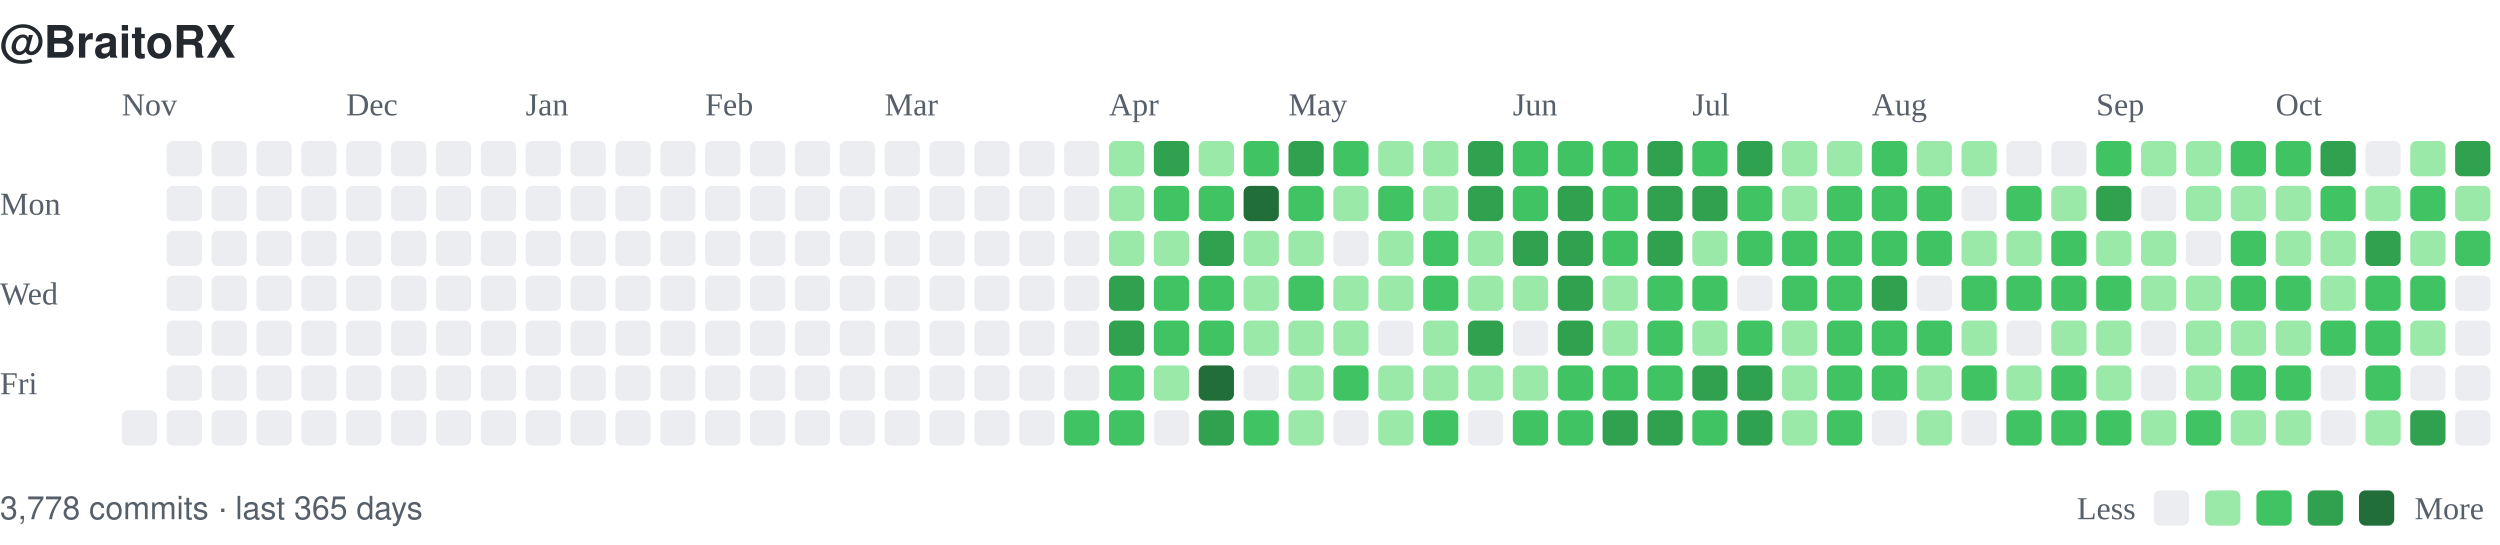
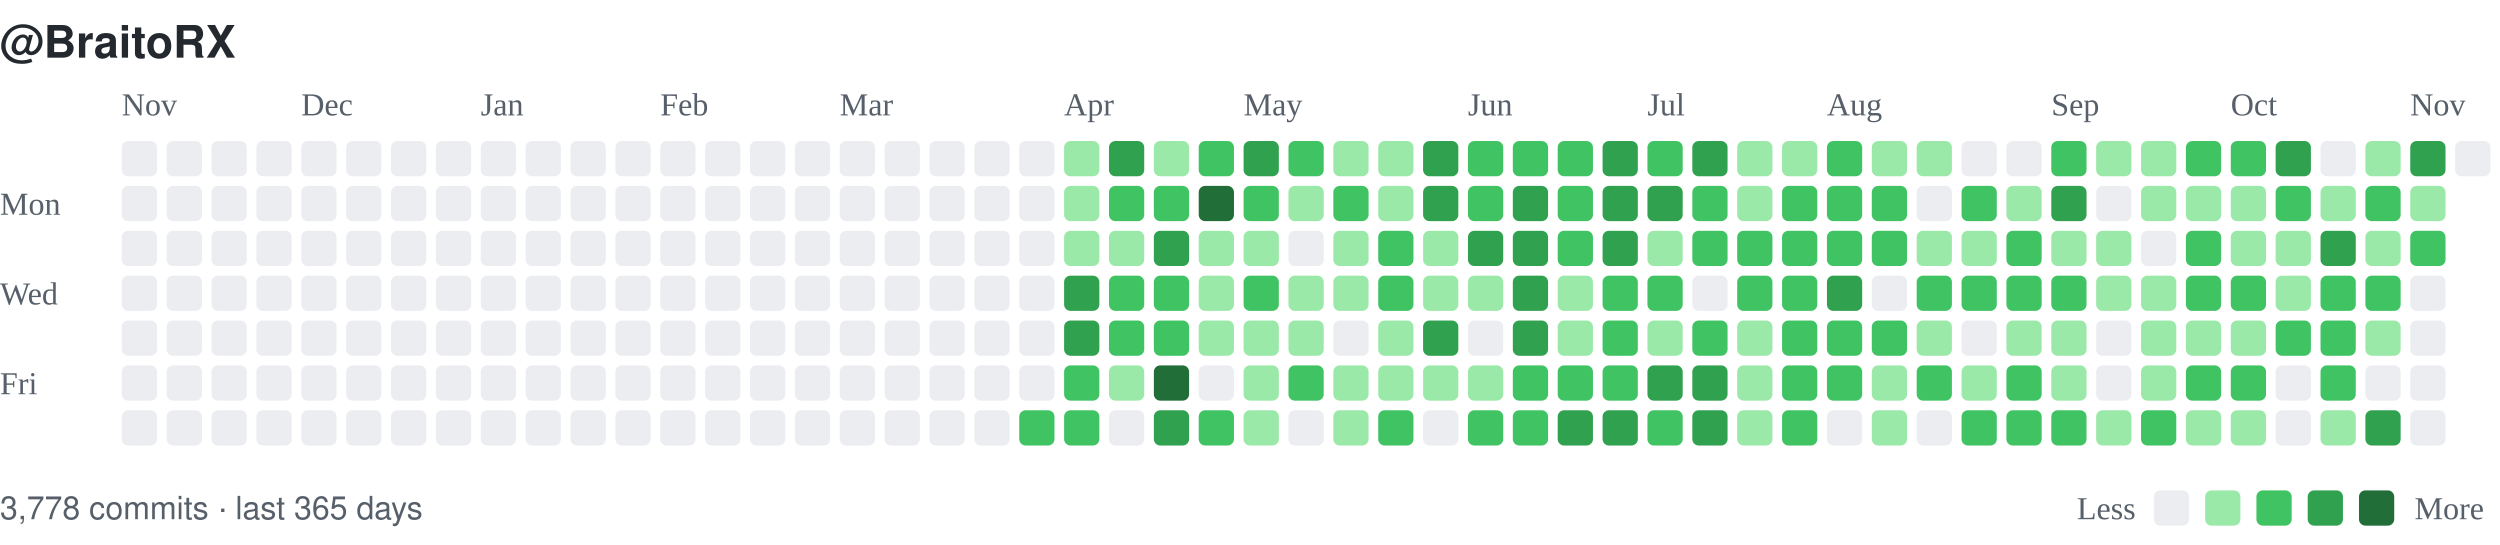
<svg xmlns="http://www.w3.org/2000/svg" width="780" height="170" viewBox="0 0 780 170" role="img">
  <text x="0" y="18" font-size="14" font-weight="600" fill="#24292f" font-family="ui-sans-serif,-apple-system,Segoe UI,Helvetica,Arial,sans-serif">@BraitoRX</text>
  <text x="0" y="67" font-size="10" fill="#57606a">Mon</text>
  <text x="0" y="95" font-size="10" fill="#57606a">Wed</text>
  <text x="0" y="123" font-size="10" fill="#57606a">Fri</text>
  <text x="38" y="36" font-size="10" fill="#57606a">Nov</text>
+   <rect x="38" y="44" width="11" height="11" rx="2" fill="#ebedf0" />
+   <rect x="38" y="58" width="11" height="11" rx="2" fill="#ebedf0" />
+   <rect x="38" y="72" width="11" height="11" rx="2" fill="#ebedf0" />
+   <rect x="38" y="86" width="11" height="11" rx="2" fill="#ebedf0" />
+   <rect x="38" y="100" width="11" height="11" rx="2" fill="#ebedf0" />
+   <rect x="38" y="114" width="11" height="11" rx="2" fill="#ebedf0" />
  <rect x="38" y="128" width="11" height="11" rx="2" fill="#ebedf0" />
  <rect x="52" y="44" width="11" height="11" rx="2" fill="#ebedf0" />
  <rect x="52" y="58" width="11" height="11" rx="2" fill="#ebedf0" />
  <rect x="52" y="72" width="11" height="11" rx="2" fill="#ebedf0" />
  <rect x="52" y="86" width="11" height="11" rx="2" fill="#ebedf0" />
  <rect x="52" y="100" width="11" height="11" rx="2" fill="#ebedf0" />
  <rect x="52" y="114" width="11" height="11" rx="2" fill="#ebedf0" />
  <rect x="52" y="128" width="11" height="11" rx="2" fill="#ebedf0" />
  <rect x="66" y="44" width="11" height="11" rx="2" fill="#ebedf0" />
  <rect x="66" y="58" width="11" height="11" rx="2" fill="#ebedf0" />
  <rect x="66" y="72" width="11" height="11" rx="2" fill="#ebedf0" />
  <rect x="66" y="86" width="11" height="11" rx="2" fill="#ebedf0" />
  <rect x="66" y="100" width="11" height="11" rx="2" fill="#ebedf0" />
  <rect x="66" y="114" width="11" height="11" rx="2" fill="#ebedf0" />
  <rect x="66" y="128" width="11" height="11" rx="2" fill="#ebedf0" />
  <rect x="80" y="44" width="11" height="11" rx="2" fill="#ebedf0" />
  <rect x="80" y="58" width="11" height="11" rx="2" fill="#ebedf0" />
  <rect x="80" y="72" width="11" height="11" rx="2" fill="#ebedf0" />
  <rect x="80" y="86" width="11" height="11" rx="2" fill="#ebedf0" />
  <rect x="80" y="100" width="11" height="11" rx="2" fill="#ebedf0" />
  <rect x="80" y="114" width="11" height="11" rx="2" fill="#ebedf0" />
  <rect x="80" y="128" width="11" height="11" rx="2" fill="#ebedf0" />
+   <text x="94" y="36" font-size="10" fill="#57606a">Dec</text>
  <rect x="94" y="44" width="11" height="11" rx="2" fill="#ebedf0" />
  <rect x="94" y="58" width="11" height="11" rx="2" fill="#ebedf0" />
  <rect x="94" y="72" width="11" height="11" rx="2" fill="#ebedf0" />
  <rect x="94" y="86" width="11" height="11" rx="2" fill="#ebedf0" />
  <rect x="94" y="100" width="11" height="11" rx="2" fill="#ebedf0" />
  <rect x="94" y="114" width="11" height="11" rx="2" fill="#ebedf0" />
  <rect x="94" y="128" width="11" height="11" rx="2" fill="#ebedf0" />
-   <text x="108" y="36" font-size="10" fill="#57606a">Dec</text>
  <rect x="108" y="44" width="11" height="11" rx="2" fill="#ebedf0" />
  <rect x="108" y="58" width="11" height="11" rx="2" fill="#ebedf0" />
  <rect x="108" y="72" width="11" height="11" rx="2" fill="#ebedf0" />
  <rect x="108" y="86" width="11" height="11" rx="2" fill="#ebedf0" />
  <rect x="108" y="100" width="11" height="11" rx="2" fill="#ebedf0" />
  <rect x="108" y="114" width="11" height="11" rx="2" fill="#ebedf0" />
  <rect x="108" y="128" width="11" height="11" rx="2" fill="#ebedf0" />
  <rect x="122" y="44" width="11" height="11" rx="2" fill="#ebedf0" />
  <rect x="122" y="58" width="11" height="11" rx="2" fill="#ebedf0" />
  <rect x="122" y="72" width="11" height="11" rx="2" fill="#ebedf0" />
  <rect x="122" y="86" width="11" height="11" rx="2" fill="#ebedf0" />
  <rect x="122" y="100" width="11" height="11" rx="2" fill="#ebedf0" />
  <rect x="122" y="114" width="11" height="11" rx="2" fill="#ebedf0" />
  <rect x="122" y="128" width="11" height="11" rx="2" fill="#ebedf0" />
  <rect x="136" y="44" width="11" height="11" rx="2" fill="#ebedf0" />
  <rect x="136" y="58" width="11" height="11" rx="2" fill="#ebedf0" />
  <rect x="136" y="72" width="11" height="11" rx="2" fill="#ebedf0" />
  <rect x="136" y="86" width="11" height="11" rx="2" fill="#ebedf0" />
  <rect x="136" y="100" width="11" height="11" rx="2" fill="#ebedf0" />
  <rect x="136" y="114" width="11" height="11" rx="2" fill="#ebedf0" />
  <rect x="136" y="128" width="11" height="11" rx="2" fill="#ebedf0" />
+   <text x="150" y="36" font-size="10" fill="#57606a">Jan</text>
  <rect x="150" y="44" width="11" height="11" rx="2" fill="#ebedf0" />
  <rect x="150" y="58" width="11" height="11" rx="2" fill="#ebedf0" />
  <rect x="150" y="72" width="11" height="11" rx="2" fill="#ebedf0" />
  <rect x="150" y="86" width="11" height="11" rx="2" fill="#ebedf0" />
  <rect x="150" y="100" width="11" height="11" rx="2" fill="#ebedf0" />
  <rect x="150" y="114" width="11" height="11" rx="2" fill="#ebedf0" />
  <rect x="150" y="128" width="11" height="11" rx="2" fill="#ebedf0" />
-   <text x="164" y="36" font-size="10" fill="#57606a">Jan</text>
  <rect x="164" y="44" width="11" height="11" rx="2" fill="#ebedf0" />
  <rect x="164" y="58" width="11" height="11" rx="2" fill="#ebedf0" />
  <rect x="164" y="72" width="11" height="11" rx="2" fill="#ebedf0" />
  <rect x="164" y="86" width="11" height="11" rx="2" fill="#ebedf0" />
  <rect x="164" y="100" width="11" height="11" rx="2" fill="#ebedf0" />
  <rect x="164" y="114" width="11" height="11" rx="2" fill="#ebedf0" />
  <rect x="164" y="128" width="11" height="11" rx="2" fill="#ebedf0" />
  <rect x="178" y="44" width="11" height="11" rx="2" fill="#ebedf0" />
  <rect x="178" y="58" width="11" height="11" rx="2" fill="#ebedf0" />
  <rect x="178" y="72" width="11" height="11" rx="2" fill="#ebedf0" />
  <rect x="178" y="86" width="11" height="11" rx="2" fill="#ebedf0" />
  <rect x="178" y="100" width="11" height="11" rx="2" fill="#ebedf0" />
  <rect x="178" y="114" width="11" height="11" rx="2" fill="#ebedf0" />
  <rect x="178" y="128" width="11" height="11" rx="2" fill="#ebedf0" />
  <rect x="192" y="44" width="11" height="11" rx="2" fill="#ebedf0" />
  <rect x="192" y="58" width="11" height="11" rx="2" fill="#ebedf0" />
  <rect x="192" y="72" width="11" height="11" rx="2" fill="#ebedf0" />
  <rect x="192" y="86" width="11" height="11" rx="2" fill="#ebedf0" />
  <rect x="192" y="100" width="11" height="11" rx="2" fill="#ebedf0" />
  <rect x="192" y="114" width="11" height="11" rx="2" fill="#ebedf0" />
  <rect x="192" y="128" width="11" height="11" rx="2" fill="#ebedf0" />
+   <text x="206" y="36" font-size="10" fill="#57606a">Feb</text>
  <rect x="206" y="44" width="11" height="11" rx="2" fill="#ebedf0" />
  <rect x="206" y="58" width="11" height="11" rx="2" fill="#ebedf0" />
  <rect x="206" y="72" width="11" height="11" rx="2" fill="#ebedf0" />
  <rect x="206" y="86" width="11" height="11" rx="2" fill="#ebedf0" />
  <rect x="206" y="100" width="11" height="11" rx="2" fill="#ebedf0" />
  <rect x="206" y="114" width="11" height="11" rx="2" fill="#ebedf0" />
  <rect x="206" y="128" width="11" height="11" rx="2" fill="#ebedf0" />
-   <text x="220" y="36" font-size="10" fill="#57606a">Feb</text>
  <rect x="220" y="44" width="11" height="11" rx="2" fill="#ebedf0" />
  <rect x="220" y="58" width="11" height="11" rx="2" fill="#ebedf0" />
  <rect x="220" y="72" width="11" height="11" rx="2" fill="#ebedf0" />
  <rect x="220" y="86" width="11" height="11" rx="2" fill="#ebedf0" />
  <rect x="220" y="100" width="11" height="11" rx="2" fill="#ebedf0" />
  <rect x="220" y="114" width="11" height="11" rx="2" fill="#ebedf0" />
  <rect x="220" y="128" width="11" height="11" rx="2" fill="#ebedf0" />
  <rect x="234" y="44" width="11" height="11" rx="2" fill="#ebedf0" />
  <rect x="234" y="58" width="11" height="11" rx="2" fill="#ebedf0" />
  <rect x="234" y="72" width="11" height="11" rx="2" fill="#ebedf0" />
  <rect x="234" y="86" width="11" height="11" rx="2" fill="#ebedf0" />
  <rect x="234" y="100" width="11" height="11" rx="2" fill="#ebedf0" />
  <rect x="234" y="114" width="11" height="11" rx="2" fill="#ebedf0" />
  <rect x="234" y="128" width="11" height="11" rx="2" fill="#ebedf0" />
  <rect x="248" y="44" width="11" height="11" rx="2" fill="#ebedf0" />
  <rect x="248" y="58" width="11" height="11" rx="2" fill="#ebedf0" />
  <rect x="248" y="72" width="11" height="11" rx="2" fill="#ebedf0" />
  <rect x="248" y="86" width="11" height="11" rx="2" fill="#ebedf0" />
  <rect x="248" y="100" width="11" height="11" rx="2" fill="#ebedf0" />
  <rect x="248" y="114" width="11" height="11" rx="2" fill="#ebedf0" />
  <rect x="248" y="128" width="11" height="11" rx="2" fill="#ebedf0" />
+   <text x="262" y="36" font-size="10" fill="#57606a">Mar</text>
  <rect x="262" y="44" width="11" height="11" rx="2" fill="#ebedf0" />
  <rect x="262" y="58" width="11" height="11" rx="2" fill="#ebedf0" />
  <rect x="262" y="72" width="11" height="11" rx="2" fill="#ebedf0" />
  <rect x="262" y="86" width="11" height="11" rx="2" fill="#ebedf0" />
  <rect x="262" y="100" width="11" height="11" rx="2" fill="#ebedf0" />
  <rect x="262" y="114" width="11" height="11" rx="2" fill="#ebedf0" />
  <rect x="262" y="128" width="11" height="11" rx="2" fill="#ebedf0" />
-   <text x="276" y="36" font-size="10" fill="#57606a">Mar</text>
  <rect x="276" y="44" width="11" height="11" rx="2" fill="#ebedf0" />
  <rect x="276" y="58" width="11" height="11" rx="2" fill="#ebedf0" />
  <rect x="276" y="72" width="11" height="11" rx="2" fill="#ebedf0" />
  <rect x="276" y="86" width="11" height="11" rx="2" fill="#ebedf0" />
  <rect x="276" y="100" width="11" height="11" rx="2" fill="#ebedf0" />
  <rect x="276" y="114" width="11" height="11" rx="2" fill="#ebedf0" />
  <rect x="276" y="128" width="11" height="11" rx="2" fill="#ebedf0" />
  <rect x="290" y="44" width="11" height="11" rx="2" fill="#ebedf0" />
  <rect x="290" y="58" width="11" height="11" rx="2" fill="#ebedf0" />
  <rect x="290" y="72" width="11" height="11" rx="2" fill="#ebedf0" />
  <rect x="290" y="86" width="11" height="11" rx="2" fill="#ebedf0" />
  <rect x="290" y="100" width="11" height="11" rx="2" fill="#ebedf0" />
  <rect x="290" y="114" width="11" height="11" rx="2" fill="#ebedf0" />
  <rect x="290" y="128" width="11" height="11" rx="2" fill="#ebedf0" />
  <rect x="304" y="44" width="11" height="11" rx="2" fill="#ebedf0" />
  <rect x="304" y="58" width="11" height="11" rx="2" fill="#ebedf0" />
  <rect x="304" y="72" width="11" height="11" rx="2" fill="#ebedf0" />
  <rect x="304" y="86" width="11" height="11" rx="2" fill="#ebedf0" />
  <rect x="304" y="100" width="11" height="11" rx="2" fill="#ebedf0" />
  <rect x="304" y="114" width="11" height="11" rx="2" fill="#ebedf0" />
  <rect x="304" y="128" width="11" height="11" rx="2" fill="#ebedf0" />
  <rect x="318" y="44" width="11" height="11" rx="2" fill="#ebedf0" />
  <rect x="318" y="58" width="11" height="11" rx="2" fill="#ebedf0" />
  <rect x="318" y="72" width="11" height="11" rx="2" fill="#ebedf0" />
  <rect x="318" y="86" width="11" height="11" rx="2" fill="#ebedf0" />
  <rect x="318" y="100" width="11" height="11" rx="2" fill="#ebedf0" />
  <rect x="318" y="114" width="11" height="11" rx="2" fill="#ebedf0" />
-   <rect x="318" y="128" width="11" height="11" rx="2" fill="#ebedf0" />
-   <rect x="332" y="44" width="11" height="11" rx="2" fill="#ebedf0" />
-   <rect x="332" y="58" width="11" height="11" rx="2" fill="#ebedf0" />
-   <rect x="332" y="72" width="11" height="11" rx="2" fill="#ebedf0" />
-   <rect x="332" y="86" width="11" height="11" rx="2" fill="#ebedf0" />
-   <rect x="332" y="100" width="11" height="11" rx="2" fill="#ebedf0" />
-   <rect x="332" y="114" width="11" height="11" rx="2" fill="#ebedf0" />
+   <rect x="318" y="128" width="11" height="11" rx="2" fill="#40c463" />
+   <text x="332" y="36" font-size="10" fill="#57606a">Apr</text>
+   <rect x="332" y="44" width="11" height="11" rx="2" fill="#9be9a8" />
+   <rect x="332" y="58" width="11" height="11" rx="2" fill="#9be9a8" />
+   <rect x="332" y="72" width="11" height="11" rx="2" fill="#9be9a8" />
+   <rect x="332" y="86" width="11" height="11" rx="2" fill="#30a14e" />
+   <rect x="332" y="100" width="11" height="11" rx="2" fill="#30a14e" />
+   <rect x="332" y="114" width="11" height="11" rx="2" fill="#40c463" />
  <rect x="332" y="128" width="11" height="11" rx="2" fill="#40c463" />
-   <text x="346" y="36" font-size="10" fill="#57606a">Apr</text>
-   <rect x="346" y="44" width="11" height="11" rx="2" fill="#9be9a8" />
-   <rect x="346" y="58" width="11" height="11" rx="2" fill="#9be9a8" />
+   <rect x="346" y="44" width="11" height="11" rx="2" fill="#30a14e" />
+   <rect x="346" y="58" width="11" height="11" rx="2" fill="#40c463" />
  <rect x="346" y="72" width="11" height="11" rx="2" fill="#9be9a8" />
-   <rect x="346" y="86" width="11" height="11" rx="2" fill="#30a14e" />
-   <rect x="346" y="100" width="11" height="11" rx="2" fill="#30a14e" />
-   <rect x="346" y="114" width="11" height="11" rx="2" fill="#40c463" />
-   <rect x="346" y="128" width="11" height="11" rx="2" fill="#40c463" />
-   <rect x="360" y="44" width="11" height="11" rx="2" fill="#30a14e" />
+   <rect x="346" y="86" width="11" height="11" rx="2" fill="#40c463" />
+   <rect x="346" y="100" width="11" height="11" rx="2" fill="#40c463" />
+   <rect x="346" y="114" width="11" height="11" rx="2" fill="#9be9a8" />
+   <rect x="346" y="128" width="11" height="11" rx="2" fill="#ebedf0" />
+   <rect x="360" y="44" width="11" height="11" rx="2" fill="#9be9a8" />
  <rect x="360" y="58" width="11" height="11" rx="2" fill="#40c463" />
-   <rect x="360" y="72" width="11" height="11" rx="2" fill="#9be9a8" />
+   <rect x="360" y="72" width="11" height="11" rx="2" fill="#30a14e" />
  <rect x="360" y="86" width="11" height="11" rx="2" fill="#40c463" />
  <rect x="360" y="100" width="11" height="11" rx="2" fill="#40c463" />
-   <rect x="360" y="114" width="11" height="11" rx="2" fill="#9be9a8" />
-   <rect x="360" y="128" width="11" height="11" rx="2" fill="#ebedf0" />
-   <rect x="374" y="44" width="11" height="11" rx="2" fill="#9be9a8" />
-   <rect x="374" y="58" width="11" height="11" rx="2" fill="#40c463" />
-   <rect x="374" y="72" width="11" height="11" rx="2" fill="#30a14e" />
-   <rect x="374" y="86" width="11" height="11" rx="2" fill="#40c463" />
-   <rect x="374" y="100" width="11" height="11" rx="2" fill="#40c463" />
-   <rect x="374" y="114" width="11" height="11" rx="2" fill="#216e39" />
-   <rect x="374" y="128" width="11" height="11" rx="2" fill="#30a14e" />
-   <rect x="388" y="44" width="11" height="11" rx="2" fill="#40c463" />
-   <rect x="388" y="58" width="11" height="11" rx="2" fill="#216e39" />
+   <rect x="360" y="114" width="11" height="11" rx="2" fill="#216e39" />
+   <rect x="360" y="128" width="11" height="11" rx="2" fill="#30a14e" />
+   <rect x="374" y="44" width="11" height="11" rx="2" fill="#40c463" />
+   <rect x="374" y="58" width="11" height="11" rx="2" fill="#216e39" />
+   <rect x="374" y="72" width="11" height="11" rx="2" fill="#9be9a8" />
+   <rect x="374" y="86" width="11" height="11" rx="2" fill="#9be9a8" />
+   <rect x="374" y="100" width="11" height="11" rx="2" fill="#9be9a8" />
+   <rect x="374" y="114" width="11" height="11" rx="2" fill="#ebedf0" />
+   <rect x="374" y="128" width="11" height="11" rx="2" fill="#40c463" />
+   <text x="388" y="36" font-size="10" fill="#57606a">May</text>
+   <rect x="388" y="44" width="11" height="11" rx="2" fill="#30a14e" />
+   <rect x="388" y="58" width="11" height="11" rx="2" fill="#40c463" />
  <rect x="388" y="72" width="11" height="11" rx="2" fill="#9be9a8" />
-   <rect x="388" y="86" width="11" height="11" rx="2" fill="#9be9a8" />
+   <rect x="388" y="86" width="11" height="11" rx="2" fill="#40c463" />
  <rect x="388" y="100" width="11" height="11" rx="2" fill="#9be9a8" />
-   <rect x="388" y="114" width="11" height="11" rx="2" fill="#ebedf0" />
-   <rect x="388" y="128" width="11" height="11" rx="2" fill="#40c463" />
-   <text x="402" y="36" font-size="10" fill="#57606a">May</text>
-   <rect x="402" y="44" width="11" height="11" rx="2" fill="#30a14e" />
-   <rect x="402" y="58" width="11" height="11" rx="2" fill="#40c463" />
-   <rect x="402" y="72" width="11" height="11" rx="2" fill="#9be9a8" />
-   <rect x="402" y="86" width="11" height="11" rx="2" fill="#40c463" />
+   <rect x="388" y="114" width="11" height="11" rx="2" fill="#9be9a8" />
+   <rect x="388" y="128" width="11" height="11" rx="2" fill="#9be9a8" />
+   <rect x="402" y="44" width="11" height="11" rx="2" fill="#40c463" />
+   <rect x="402" y="58" width="11" height="11" rx="2" fill="#9be9a8" />
+   <rect x="402" y="72" width="11" height="11" rx="2" fill="#ebedf0" />
+   <rect x="402" y="86" width="11" height="11" rx="2" fill="#9be9a8" />
  <rect x="402" y="100" width="11" height="11" rx="2" fill="#9be9a8" />
-   <rect x="402" y="114" width="11" height="11" rx="2" fill="#9be9a8" />
-   <rect x="402" y="128" width="11" height="11" rx="2" fill="#9be9a8" />
-   <rect x="416" y="44" width="11" height="11" rx="2" fill="#40c463" />
-   <rect x="416" y="58" width="11" height="11" rx="2" fill="#9be9a8" />
-   <rect x="416" y="72" width="11" height="11" rx="2" fill="#ebedf0" />
+   <rect x="402" y="114" width="11" height="11" rx="2" fill="#40c463" />
+   <rect x="402" y="128" width="11" height="11" rx="2" fill="#ebedf0" />
+   <rect x="416" y="44" width="11" height="11" rx="2" fill="#9be9a8" />
+   <rect x="416" y="58" width="11" height="11" rx="2" fill="#40c463" />
+   <rect x="416" y="72" width="11" height="11" rx="2" fill="#9be9a8" />
  <rect x="416" y="86" width="11" height="11" rx="2" fill="#9be9a8" />
-   <rect x="416" y="100" width="11" height="11" rx="2" fill="#9be9a8" />
-   <rect x="416" y="114" width="11" height="11" rx="2" fill="#40c463" />
-   <rect x="416" y="128" width="11" height="11" rx="2" fill="#ebedf0" />
+   <rect x="416" y="100" width="11" height="11" rx="2" fill="#ebedf0" />
+   <rect x="416" y="114" width="11" height="11" rx="2" fill="#9be9a8" />
+   <rect x="416" y="128" width="11" height="11" rx="2" fill="#9be9a8" />
  <rect x="430" y="44" width="11" height="11" rx="2" fill="#9be9a8" />
-   <rect x="430" y="58" width="11" height="11" rx="2" fill="#40c463" />
-   <rect x="430" y="72" width="11" height="11" rx="2" fill="#9be9a8" />
-   <rect x="430" y="86" width="11" height="11" rx="2" fill="#9be9a8" />
-   <rect x="430" y="100" width="11" height="11" rx="2" fill="#ebedf0" />
+   <rect x="430" y="58" width="11" height="11" rx="2" fill="#9be9a8" />
+   <rect x="430" y="72" width="11" height="11" rx="2" fill="#40c463" />
+   <rect x="430" y="86" width="11" height="11" rx="2" fill="#40c463" />
+   <rect x="430" y="100" width="11" height="11" rx="2" fill="#9be9a8" />
  <rect x="430" y="114" width="11" height="11" rx="2" fill="#9be9a8" />
-   <rect x="430" y="128" width="11" height="11" rx="2" fill="#9be9a8" />
-   <rect x="444" y="44" width="11" height="11" rx="2" fill="#9be9a8" />
-   <rect x="444" y="58" width="11" height="11" rx="2" fill="#9be9a8" />
-   <rect x="444" y="72" width="11" height="11" rx="2" fill="#40c463" />
-   <rect x="444" y="86" width="11" height="11" rx="2" fill="#40c463" />
-   <rect x="444" y="100" width="11" height="11" rx="2" fill="#9be9a8" />
+   <rect x="430" y="128" width="11" height="11" rx="2" fill="#40c463" />
+   <rect x="444" y="44" width="11" height="11" rx="2" fill="#30a14e" />
+   <rect x="444" y="58" width="11" height="11" rx="2" fill="#30a14e" />
+   <rect x="444" y="72" width="11" height="11" rx="2" fill="#9be9a8" />
+   <rect x="444" y="86" width="11" height="11" rx="2" fill="#9be9a8" />
+   <rect x="444" y="100" width="11" height="11" rx="2" fill="#30a14e" />
  <rect x="444" y="114" width="11" height="11" rx="2" fill="#9be9a8" />
-   <rect x="444" y="128" width="11" height="11" rx="2" fill="#40c463" />
-   <rect x="458" y="44" width="11" height="11" rx="2" fill="#30a14e" />
-   <rect x="458" y="58" width="11" height="11" rx="2" fill="#30a14e" />
-   <rect x="458" y="72" width="11" height="11" rx="2" fill="#9be9a8" />
+   <rect x="444" y="128" width="11" height="11" rx="2" fill="#ebedf0" />
+   <text x="458" y="36" font-size="10" fill="#57606a">Jun</text>
+   <rect x="458" y="44" width="11" height="11" rx="2" fill="#40c463" />
+   <rect x="458" y="58" width="11" height="11" rx="2" fill="#40c463" />
+   <rect x="458" y="72" width="11" height="11" rx="2" fill="#30a14e" />
  <rect x="458" y="86" width="11" height="11" rx="2" fill="#9be9a8" />
-   <rect x="458" y="100" width="11" height="11" rx="2" fill="#30a14e" />
+   <rect x="458" y="100" width="11" height="11" rx="2" fill="#ebedf0" />
  <rect x="458" y="114" width="11" height="11" rx="2" fill="#9be9a8" />
-   <rect x="458" y="128" width="11" height="11" rx="2" fill="#ebedf0" />
-   <text x="472" y="36" font-size="10" fill="#57606a">Jun</text>
+   <rect x="458" y="128" width="11" height="11" rx="2" fill="#40c463" />
  <rect x="472" y="44" width="11" height="11" rx="2" fill="#40c463" />
-   <rect x="472" y="58" width="11" height="11" rx="2" fill="#40c463" />
+   <rect x="472" y="58" width="11" height="11" rx="2" fill="#30a14e" />
  <rect x="472" y="72" width="11" height="11" rx="2" fill="#30a14e" />
-   <rect x="472" y="86" width="11" height="11" rx="2" fill="#9be9a8" />
-   <rect x="472" y="100" width="11" height="11" rx="2" fill="#ebedf0" />
-   <rect x="472" y="114" width="11" height="11" rx="2" fill="#9be9a8" />
+   <rect x="472" y="86" width="11" height="11" rx="2" fill="#30a14e" />
+   <rect x="472" y="100" width="11" height="11" rx="2" fill="#30a14e" />
+   <rect x="472" y="114" width="11" height="11" rx="2" fill="#40c463" />
  <rect x="472" y="128" width="11" height="11" rx="2" fill="#40c463" />
  <rect x="486" y="44" width="11" height="11" rx="2" fill="#40c463" />
-   <rect x="486" y="58" width="11" height="11" rx="2" fill="#30a14e" />
-   <rect x="486" y="72" width="11" height="11" rx="2" fill="#30a14e" />
-   <rect x="486" y="86" width="11" height="11" rx="2" fill="#30a14e" />
-   <rect x="486" y="100" width="11" height="11" rx="2" fill="#30a14e" />
+   <rect x="486" y="58" width="11" height="11" rx="2" fill="#40c463" />
+   <rect x="486" y="72" width="11" height="11" rx="2" fill="#40c463" />
+   <rect x="486" y="86" width="11" height="11" rx="2" fill="#9be9a8" />
+   <rect x="486" y="100" width="11" height="11" rx="2" fill="#9be9a8" />
  <rect x="486" y="114" width="11" height="11" rx="2" fill="#40c463" />
-   <rect x="486" y="128" width="11" height="11" rx="2" fill="#40c463" />
-   <rect x="500" y="44" width="11" height="11" rx="2" fill="#40c463" />
-   <rect x="500" y="58" width="11" height="11" rx="2" fill="#40c463" />
-   <rect x="500" y="72" width="11" height="11" rx="2" fill="#40c463" />
-   <rect x="500" y="86" width="11" height="11" rx="2" fill="#9be9a8" />
-   <rect x="500" y="100" width="11" height="11" rx="2" fill="#9be9a8" />
+   <rect x="486" y="128" width="11" height="11" rx="2" fill="#30a14e" />
+   <rect x="500" y="44" width="11" height="11" rx="2" fill="#30a14e" />
+   <rect x="500" y="58" width="11" height="11" rx="2" fill="#30a14e" />
+   <rect x="500" y="72" width="11" height="11" rx="2" fill="#30a14e" />
+   <rect x="500" y="86" width="11" height="11" rx="2" fill="#40c463" />
+   <rect x="500" y="100" width="11" height="11" rx="2" fill="#40c463" />
  <rect x="500" y="114" width="11" height="11" rx="2" fill="#40c463" />
  <rect x="500" y="128" width="11" height="11" rx="2" fill="#30a14e" />
-   <rect x="514" y="44" width="11" height="11" rx="2" fill="#30a14e" />
+   <text x="514" y="36" font-size="10" fill="#57606a">Jul</text>
+   <rect x="514" y="44" width="11" height="11" rx="2" fill="#40c463" />
  <rect x="514" y="58" width="11" height="11" rx="2" fill="#30a14e" />
-   <rect x="514" y="72" width="11" height="11" rx="2" fill="#30a14e" />
+   <rect x="514" y="72" width="11" height="11" rx="2" fill="#9be9a8" />
  <rect x="514" y="86" width="11" height="11" rx="2" fill="#40c463" />
-   <rect x="514" y="100" width="11" height="11" rx="2" fill="#40c463" />
-   <rect x="514" y="114" width="11" height="11" rx="2" fill="#40c463" />
-   <rect x="514" y="128" width="11" height="11" rx="2" fill="#30a14e" />
-   <text x="528" y="36" font-size="10" fill="#57606a">Jul</text>
-   <rect x="528" y="44" width="11" height="11" rx="2" fill="#40c463" />
-   <rect x="528" y="58" width="11" height="11" rx="2" fill="#30a14e" />
-   <rect x="528" y="72" width="11" height="11" rx="2" fill="#9be9a8" />
-   <rect x="528" y="86" width="11" height="11" rx="2" fill="#40c463" />
-   <rect x="528" y="100" width="11" height="11" rx="2" fill="#9be9a8" />
+   <rect x="514" y="100" width="11" height="11" rx="2" fill="#9be9a8" />
+   <rect x="514" y="114" width="11" height="11" rx="2" fill="#30a14e" />
+   <rect x="514" y="128" width="11" height="11" rx="2" fill="#40c463" />
+   <rect x="528" y="44" width="11" height="11" rx="2" fill="#30a14e" />
+   <rect x="528" y="58" width="11" height="11" rx="2" fill="#40c463" />
+   <rect x="528" y="72" width="11" height="11" rx="2" fill="#40c463" />
+   <rect x="528" y="86" width="11" height="11" rx="2" fill="#ebedf0" />
+   <rect x="528" y="100" width="11" height="11" rx="2" fill="#40c463" />
  <rect x="528" y="114" width="11" height="11" rx="2" fill="#30a14e" />
-   <rect x="528" y="128" width="11" height="11" rx="2" fill="#40c463" />
-   <rect x="542" y="44" width="11" height="11" rx="2" fill="#30a14e" />
-   <rect x="542" y="58" width="11" height="11" rx="2" fill="#40c463" />
+   <rect x="528" y="128" width="11" height="11" rx="2" fill="#30a14e" />
+   <rect x="542" y="44" width="11" height="11" rx="2" fill="#9be9a8" />
+   <rect x="542" y="58" width="11" height="11" rx="2" fill="#9be9a8" />
  <rect x="542" y="72" width="11" height="11" rx="2" fill="#40c463" />
-   <rect x="542" y="86" width="11" height="11" rx="2" fill="#ebedf0" />
-   <rect x="542" y="100" width="11" height="11" rx="2" fill="#40c463" />
-   <rect x="542" y="114" width="11" height="11" rx="2" fill="#30a14e" />
-   <rect x="542" y="128" width="11" height="11" rx="2" fill="#30a14e" />
+   <rect x="542" y="86" width="11" height="11" rx="2" fill="#40c463" />
+   <rect x="542" y="100" width="11" height="11" rx="2" fill="#9be9a8" />
+   <rect x="542" y="114" width="11" height="11" rx="2" fill="#9be9a8" />
+   <rect x="542" y="128" width="11" height="11" rx="2" fill="#9be9a8" />
  <rect x="556" y="44" width="11" height="11" rx="2" fill="#9be9a8" />
-   <rect x="556" y="58" width="11" height="11" rx="2" fill="#9be9a8" />
+   <rect x="556" y="58" width="11" height="11" rx="2" fill="#40c463" />
  <rect x="556" y="72" width="11" height="11" rx="2" fill="#40c463" />
  <rect x="556" y="86" width="11" height="11" rx="2" fill="#40c463" />
-   <rect x="556" y="100" width="11" height="11" rx="2" fill="#9be9a8" />
-   <rect x="556" y="114" width="11" height="11" rx="2" fill="#9be9a8" />
-   <rect x="556" y="128" width="11" height="11" rx="2" fill="#9be9a8" />
-   <rect x="570" y="44" width="11" height="11" rx="2" fill="#9be9a8" />
+   <rect x="556" y="100" width="11" height="11" rx="2" fill="#40c463" />
+   <rect x="556" y="114" width="11" height="11" rx="2" fill="#40c463" />
+   <rect x="556" y="128" width="11" height="11" rx="2" fill="#40c463" />
+   <text x="570" y="36" font-size="10" fill="#57606a">Aug</text>
+   <rect x="570" y="44" width="11" height="11" rx="2" fill="#40c463" />
  <rect x="570" y="58" width="11" height="11" rx="2" fill="#40c463" />
  <rect x="570" y="72" width="11" height="11" rx="2" fill="#40c463" />
-   <rect x="570" y="86" width="11" height="11" rx="2" fill="#40c463" />
+   <rect x="570" y="86" width="11" height="11" rx="2" fill="#30a14e" />
  <rect x="570" y="100" width="11" height="11" rx="2" fill="#40c463" />
  <rect x="570" y="114" width="11" height="11" rx="2" fill="#40c463" />
-   <rect x="570" y="128" width="11" height="11" rx="2" fill="#40c463" />
-   <text x="584" y="36" font-size="10" fill="#57606a">Aug</text>
-   <rect x="584" y="44" width="11" height="11" rx="2" fill="#40c463" />
+   <rect x="570" y="128" width="11" height="11" rx="2" fill="#ebedf0" />
+   <rect x="584" y="44" width="11" height="11" rx="2" fill="#9be9a8" />
  <rect x="584" y="58" width="11" height="11" rx="2" fill="#40c463" />
  <rect x="584" y="72" width="11" height="11" rx="2" fill="#40c463" />
-   <rect x="584" y="86" width="11" height="11" rx="2" fill="#30a14e" />
+   <rect x="584" y="86" width="11" height="11" rx="2" fill="#ebedf0" />
  <rect x="584" y="100" width="11" height="11" rx="2" fill="#40c463" />
-   <rect x="584" y="114" width="11" height="11" rx="2" fill="#40c463" />
-   <rect x="584" y="128" width="11" height="11" rx="2" fill="#ebedf0" />
+   <rect x="584" y="114" width="11" height="11" rx="2" fill="#9be9a8" />
+   <rect x="584" y="128" width="11" height="11" rx="2" fill="#9be9a8" />
  <rect x="598" y="44" width="11" height="11" rx="2" fill="#9be9a8" />
-   <rect x="598" y="58" width="11" height="11" rx="2" fill="#40c463" />
-   <rect x="598" y="72" width="11" height="11" rx="2" fill="#40c463" />
-   <rect x="598" y="86" width="11" height="11" rx="2" fill="#ebedf0" />
-   <rect x="598" y="100" width="11" height="11" rx="2" fill="#40c463" />
-   <rect x="598" y="114" width="11" height="11" rx="2" fill="#9be9a8" />
-   <rect x="598" y="128" width="11" height="11" rx="2" fill="#9be9a8" />
-   <rect x="612" y="44" width="11" height="11" rx="2" fill="#9be9a8" />
-   <rect x="612" y="58" width="11" height="11" rx="2" fill="#ebedf0" />
+   <rect x="598" y="58" width="11" height="11" rx="2" fill="#ebedf0" />
+   <rect x="598" y="72" width="11" height="11" rx="2" fill="#9be9a8" />
+   <rect x="598" y="86" width="11" height="11" rx="2" fill="#40c463" />
+   <rect x="598" y="100" width="11" height="11" rx="2" fill="#9be9a8" />
+   <rect x="598" y="114" width="11" height="11" rx="2" fill="#40c463" />
+   <rect x="598" y="128" width="11" height="11" rx="2" fill="#ebedf0" />
+   <rect x="612" y="44" width="11" height="11" rx="2" fill="#ebedf0" />
+   <rect x="612" y="58" width="11" height="11" rx="2" fill="#40c463" />
  <rect x="612" y="72" width="11" height="11" rx="2" fill="#9be9a8" />
  <rect x="612" y="86" width="11" height="11" rx="2" fill="#40c463" />
-   <rect x="612" y="100" width="11" height="11" rx="2" fill="#9be9a8" />
-   <rect x="612" y="114" width="11" height="11" rx="2" fill="#40c463" />
-   <rect x="612" y="128" width="11" height="11" rx="2" fill="#ebedf0" />
+   <rect x="612" y="100" width="11" height="11" rx="2" fill="#ebedf0" />
+   <rect x="612" y="114" width="11" height="11" rx="2" fill="#9be9a8" />
+   <rect x="612" y="128" width="11" height="11" rx="2" fill="#40c463" />
  <rect x="626" y="44" width="11" height="11" rx="2" fill="#ebedf0" />
-   <rect x="626" y="58" width="11" height="11" rx="2" fill="#40c463" />
-   <rect x="626" y="72" width="11" height="11" rx="2" fill="#9be9a8" />
+   <rect x="626" y="58" width="11" height="11" rx="2" fill="#9be9a8" />
+   <rect x="626" y="72" width="11" height="11" rx="2" fill="#40c463" />
  <rect x="626" y="86" width="11" height="11" rx="2" fill="#40c463" />
-   <rect x="626" y="100" width="11" height="11" rx="2" fill="#ebedf0" />
-   <rect x="626" y="114" width="11" height="11" rx="2" fill="#9be9a8" />
+   <rect x="626" y="100" width="11" height="11" rx="2" fill="#9be9a8" />
+   <rect x="626" y="114" width="11" height="11" rx="2" fill="#40c463" />
  <rect x="626" y="128" width="11" height="11" rx="2" fill="#40c463" />
-   <rect x="640" y="44" width="11" height="11" rx="2" fill="#ebedf0" />
-   <rect x="640" y="58" width="11" height="11" rx="2" fill="#9be9a8" />
-   <rect x="640" y="72" width="11" height="11" rx="2" fill="#40c463" />
+   <text x="640" y="36" font-size="10" fill="#57606a">Sep</text>
+   <rect x="640" y="44" width="11" height="11" rx="2" fill="#40c463" />
+   <rect x="640" y="58" width="11" height="11" rx="2" fill="#30a14e" />
+   <rect x="640" y="72" width="11" height="11" rx="2" fill="#9be9a8" />
  <rect x="640" y="86" width="11" height="11" rx="2" fill="#40c463" />
  <rect x="640" y="100" width="11" height="11" rx="2" fill="#9be9a8" />
-   <rect x="640" y="114" width="11" height="11" rx="2" fill="#40c463" />
+   <rect x="640" y="114" width="11" height="11" rx="2" fill="#9be9a8" />
  <rect x="640" y="128" width="11" height="11" rx="2" fill="#40c463" />
-   <text x="654" y="36" font-size="10" fill="#57606a">Sep</text>
-   <rect x="654" y="44" width="11" height="11" rx="2" fill="#40c463" />
-   <rect x="654" y="58" width="11" height="11" rx="2" fill="#30a14e" />
+   <rect x="654" y="44" width="11" height="11" rx="2" fill="#9be9a8" />
+   <rect x="654" y="58" width="11" height="11" rx="2" fill="#ebedf0" />
  <rect x="654" y="72" width="11" height="11" rx="2" fill="#9be9a8" />
-   <rect x="654" y="86" width="11" height="11" rx="2" fill="#40c463" />
-   <rect x="654" y="100" width="11" height="11" rx="2" fill="#9be9a8" />
-   <rect x="654" y="114" width="11" height="11" rx="2" fill="#9be9a8" />
-   <rect x="654" y="128" width="11" height="11" rx="2" fill="#40c463" />
+   <rect x="654" y="86" width="11" height="11" rx="2" fill="#9be9a8" />
+   <rect x="654" y="100" width="11" height="11" rx="2" fill="#ebedf0" />
+   <rect x="654" y="114" width="11" height="11" rx="2" fill="#ebedf0" />
+   <rect x="654" y="128" width="11" height="11" rx="2" fill="#9be9a8" />
  <rect x="668" y="44" width="11" height="11" rx="2" fill="#9be9a8" />
-   <rect x="668" y="58" width="11" height="11" rx="2" fill="#ebedf0" />
-   <rect x="668" y="72" width="11" height="11" rx="2" fill="#9be9a8" />
+   <rect x="668" y="58" width="11" height="11" rx="2" fill="#9be9a8" />
+   <rect x="668" y="72" width="11" height="11" rx="2" fill="#ebedf0" />
  <rect x="668" y="86" width="11" height="11" rx="2" fill="#9be9a8" />
-   <rect x="668" y="100" width="11" height="11" rx="2" fill="#ebedf0" />
-   <rect x="668" y="114" width="11" height="11" rx="2" fill="#ebedf0" />
-   <rect x="668" y="128" width="11" height="11" rx="2" fill="#9be9a8" />
-   <rect x="682" y="44" width="11" height="11" rx="2" fill="#9be9a8" />
+   <rect x="668" y="100" width="11" height="11" rx="2" fill="#9be9a8" />
+   <rect x="668" y="114" width="11" height="11" rx="2" fill="#9be9a8" />
+   <rect x="668" y="128" width="11" height="11" rx="2" fill="#40c463" />
+   <rect x="682" y="44" width="11" height="11" rx="2" fill="#40c463" />
  <rect x="682" y="58" width="11" height="11" rx="2" fill="#9be9a8" />
-   <rect x="682" y="72" width="11" height="11" rx="2" fill="#ebedf0" />
-   <rect x="682" y="86" width="11" height="11" rx="2" fill="#9be9a8" />
+   <rect x="682" y="72" width="11" height="11" rx="2" fill="#40c463" />
+   <rect x="682" y="86" width="11" height="11" rx="2" fill="#40c463" />
  <rect x="682" y="100" width="11" height="11" rx="2" fill="#9be9a8" />
-   <rect x="682" y="114" width="11" height="11" rx="2" fill="#9be9a8" />
-   <rect x="682" y="128" width="11" height="11" rx="2" fill="#40c463" />
+   <rect x="682" y="114" width="11" height="11" rx="2" fill="#40c463" />
+   <rect x="682" y="128" width="11" height="11" rx="2" fill="#9be9a8" />
+   <text x="696" y="36" font-size="10" fill="#57606a">Oct</text>
  <rect x="696" y="44" width="11" height="11" rx="2" fill="#40c463" />
  <rect x="696" y="58" width="11" height="11" rx="2" fill="#9be9a8" />
-   <rect x="696" y="72" width="11" height="11" rx="2" fill="#40c463" />
+   <rect x="696" y="72" width="11" height="11" rx="2" fill="#9be9a8" />
  <rect x="696" y="86" width="11" height="11" rx="2" fill="#40c463" />
  <rect x="696" y="100" width="11" height="11" rx="2" fill="#9be9a8" />
  <rect x="696" y="114" width="11" height="11" rx="2" fill="#40c463" />
  <rect x="696" y="128" width="11" height="11" rx="2" fill="#9be9a8" />
-   <text x="710" y="36" font-size="10" fill="#57606a">Oct</text>
-   <rect x="710" y="44" width="11" height="11" rx="2" fill="#40c463" />
-   <rect x="710" y="58" width="11" height="11" rx="2" fill="#9be9a8" />
+   <rect x="710" y="44" width="11" height="11" rx="2" fill="#30a14e" />
+   <rect x="710" y="58" width="11" height="11" rx="2" fill="#40c463" />
  <rect x="710" y="72" width="11" height="11" rx="2" fill="#9be9a8" />
-   <rect x="710" y="86" width="11" height="11" rx="2" fill="#40c463" />
-   <rect x="710" y="100" width="11" height="11" rx="2" fill="#9be9a8" />
-   <rect x="710" y="114" width="11" height="11" rx="2" fill="#40c463" />
-   <rect x="710" y="128" width="11" height="11" rx="2" fill="#9be9a8" />
-   <rect x="724" y="44" width="11" height="11" rx="2" fill="#30a14e" />
-   <rect x="724" y="58" width="11" height="11" rx="2" fill="#40c463" />
-   <rect x="724" y="72" width="11" height="11" rx="2" fill="#9be9a8" />
-   <rect x="724" y="86" width="11" height="11" rx="2" fill="#9be9a8" />
+   <rect x="710" y="86" width="11" height="11" rx="2" fill="#9be9a8" />
+   <rect x="710" y="100" width="11" height="11" rx="2" fill="#40c463" />
+   <rect x="710" y="114" width="11" height="11" rx="2" fill="#ebedf0" />
+   <rect x="710" y="128" width="11" height="11" rx="2" fill="#ebedf0" />
+   <rect x="724" y="44" width="11" height="11" rx="2" fill="#ebedf0" />
+   <rect x="724" y="58" width="11" height="11" rx="2" fill="#9be9a8" />
+   <rect x="724" y="72" width="11" height="11" rx="2" fill="#30a14e" />
+   <rect x="724" y="86" width="11" height="11" rx="2" fill="#40c463" />
  <rect x="724" y="100" width="11" height="11" rx="2" fill="#40c463" />
-   <rect x="724" y="114" width="11" height="11" rx="2" fill="#ebedf0" />
-   <rect x="724" y="128" width="11" height="11" rx="2" fill="#ebedf0" />
-   <rect x="738" y="44" width="11" height="11" rx="2" fill="#ebedf0" />
-   <rect x="738" y="58" width="11" height="11" rx="2" fill="#9be9a8" />
-   <rect x="738" y="72" width="11" height="11" rx="2" fill="#30a14e" />
+   <rect x="724" y="114" width="11" height="11" rx="2" fill="#40c463" />
+   <rect x="724" y="128" width="11" height="11" rx="2" fill="#9be9a8" />
+   <rect x="738" y="44" width="11" height="11" rx="2" fill="#9be9a8" />
+   <rect x="738" y="58" width="11" height="11" rx="2" fill="#40c463" />
+   <rect x="738" y="72" width="11" height="11" rx="2" fill="#9be9a8" />
  <rect x="738" y="86" width="11" height="11" rx="2" fill="#40c463" />
-   <rect x="738" y="100" width="11" height="11" rx="2" fill="#40c463" />
-   <rect x="738" y="114" width="11" height="11" rx="2" fill="#40c463" />
-   <rect x="738" y="128" width="11" height="11" rx="2" fill="#9be9a8" />
-   <rect x="752" y="44" width="11" height="11" rx="2" fill="#9be9a8" />
-   <rect x="752" y="58" width="11" height="11" rx="2" fill="#40c463" />
-   <rect x="752" y="72" width="11" height="11" rx="2" fill="#9be9a8" />
-   <rect x="752" y="86" width="11" height="11" rx="2" fill="#40c463" />
-   <rect x="752" y="100" width="11" height="11" rx="2" fill="#9be9a8" />
+   <rect x="738" y="100" width="11" height="11" rx="2" fill="#9be9a8" />
+   <rect x="738" y="114" width="11" height="11" rx="2" fill="#ebedf0" />
+   <rect x="738" y="128" width="11" height="11" rx="2" fill="#30a14e" />
+   <text x="752" y="36" font-size="10" fill="#57606a">Nov</text>
+   <rect x="752" y="44" width="11" height="11" rx="2" fill="#30a14e" />
+   <rect x="752" y="58" width="11" height="11" rx="2" fill="#9be9a8" />
+   <rect x="752" y="72" width="11" height="11" rx="2" fill="#40c463" />
+   <rect x="752" y="86" width="11" height="11" rx="2" fill="#ebedf0" />
+   <rect x="752" y="100" width="11" height="11" rx="2" fill="#ebedf0" />
  <rect x="752" y="114" width="11" height="11" rx="2" fill="#ebedf0" />
-   <rect x="752" y="128" width="11" height="11" rx="2" fill="#30a14e" />
-   <rect x="766" y="44" width="11" height="11" rx="2" fill="#30a14e" />
-   <rect x="766" y="58" width="11" height="11" rx="2" fill="#9be9a8" />
-   <rect x="766" y="72" width="11" height="11" rx="2" fill="#40c463" />
-   <rect x="766" y="86" width="11" height="11" rx="2" fill="#ebedf0" />
-   <rect x="766" y="100" width="11" height="11" rx="2" fill="#ebedf0" />
-   <rect x="766" y="114" width="11" height="11" rx="2" fill="#ebedf0" />
-   <rect x="766" y="128" width="11" height="11" rx="2" fill="#ebedf0" />
+   <rect x="752" y="128" width="11" height="11" rx="2" fill="#ebedf0" />
+   <rect x="766" y="44" width="11" height="11" rx="2" fill="#ebedf0" />
  <text x="648" y="162" font-size="10" fill="#57606a">Less</text>
  <rect x="672" y="153" width="11" height="11" rx="2" fill="#ebedf0" />
  <rect x="688" y="153" width="11" height="11" rx="2" fill="#9be9a8" />
  <rect x="704" y="153" width="11" height="11" rx="2" fill="#40c463" />
  <rect x="720" y="153" width="11" height="11" rx="2" fill="#30a14e" />
  <rect x="736" y="153" width="11" height="11" rx="2" fill="#216e39" />
  <text x="775" y="162" font-size="10" fill="#57606a" text-anchor="end">More</text>
  <text x="0" y="162" font-size="10" fill="#57606a" font-family="ui-sans-serif,-apple-system,Segoe UI,Helvetica,Arial,sans-serif">3,778 commits · last 365 days</text>
</svg>
